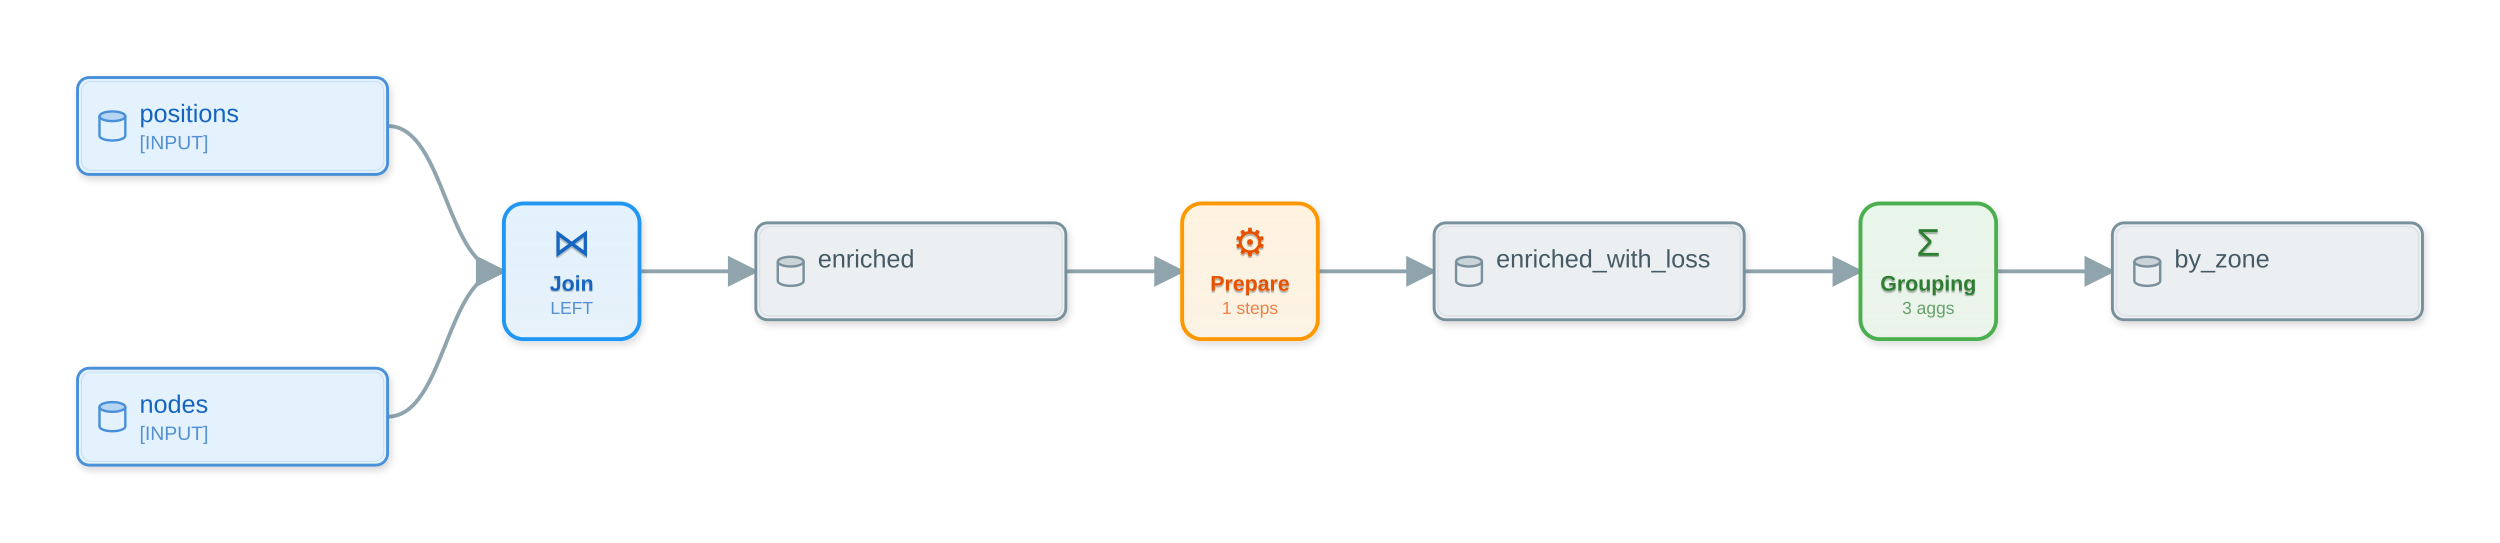
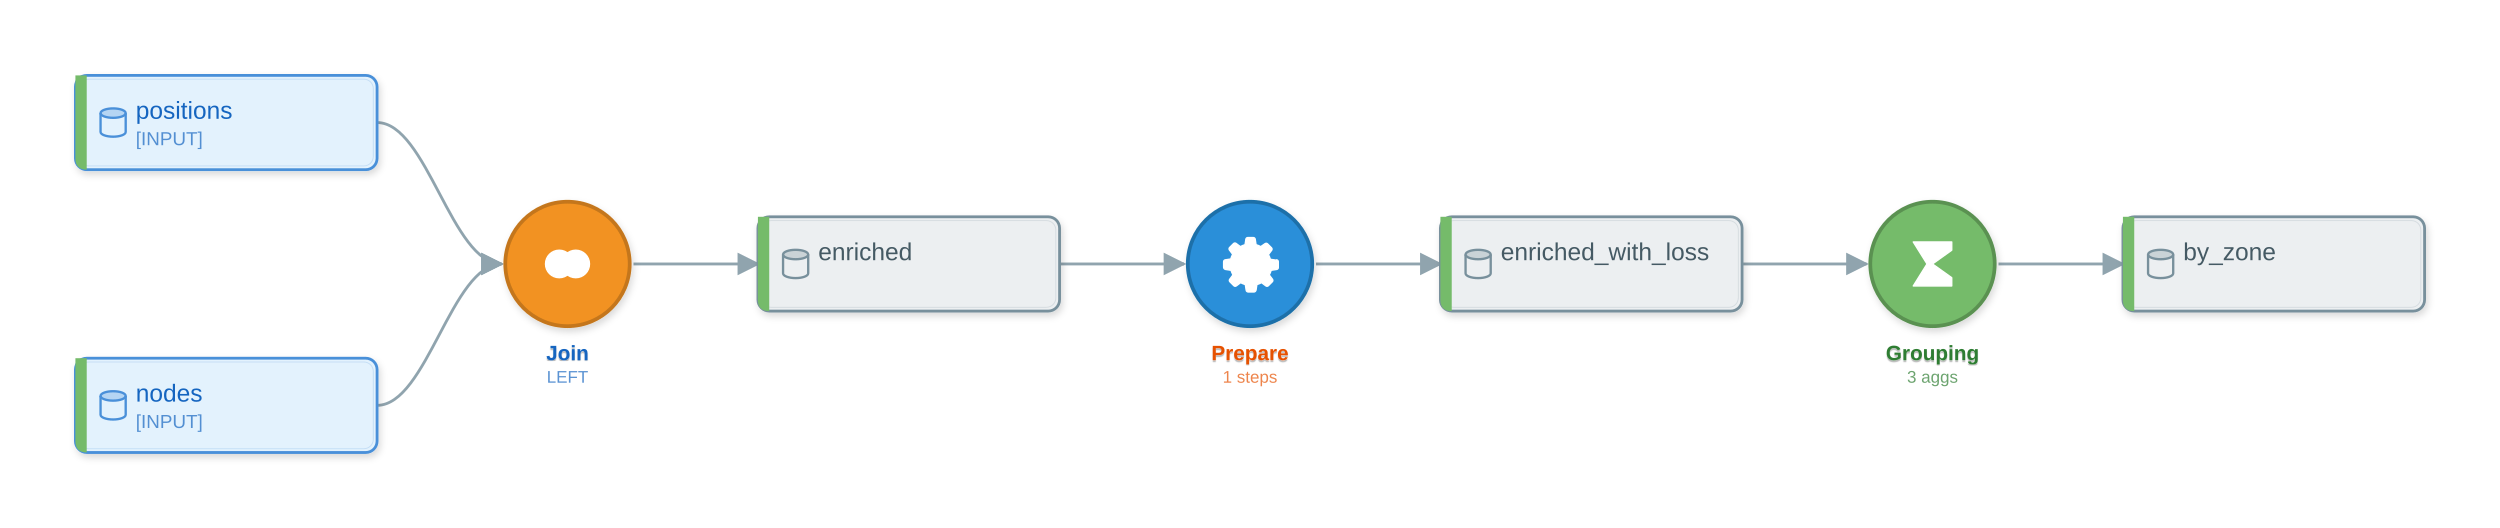
- <svg xmlns="http://www.w3.org/2000/svg" viewBox="0 0 1290 280" width="1290" height="280" style="background-color: #FAFAFA">
+ <svg xmlns="http://www.w3.org/2000/svg" viewBox="0 0 1326 280" width="1326" height="280" style="background-color: #FAFAFA">
  <defs>
    <filter id="shadow" x="-20%" y="-20%" width="140%" height="140%">
      <feDropShadow dx="1" dy="2" stdDeviation="2" flood-opacity="0.15" />
    </filter>
    <filter id="text-shadow" x="-5%" y="-5%" width="110%" height="110%">
      <feDropShadow dx="0" dy="1" stdDeviation="0.5" flood-opacity="0.3" />
    </filter>
    <marker id="arrow" viewBox="0 0 10 10" refX="9" refY="5" markerWidth="8" markerHeight="8" orient="auto-start-reverse">
      <path d="M 0 0 L 10 5 L 0 10 z" fill="#90A4AE" />
    </marker>
    <symbol id="dataset-icon" viewBox="0 0 24 24">
      <ellipse cx="12" cy="6" rx="8" ry="3" fill="currentColor" opacity="0.3" />
      <path d="M4 6v12c0 1.66 3.58 3 8 3s8-1.34 8-3V6" fill="none" stroke="currentColor" stroke-width="1.5" />
      <ellipse cx="12" cy="6" rx="8" ry="3" fill="none" stroke="currentColor" stroke-width="1.5" />
    </symbol>
+     <symbol id="recipe-icon-prepare" viewBox="0 0 24 24">
+       <path d="M12 8a4 4 0 1 0 0 8 4 4 0 0 0 0-8zm9.4 2.6-2-.3a7.5 7.5 0 0 0-.7-1.7l1.2-1.6a.7.7 0 0 0-.1-.9l-1.4-1.4a.7.7 0 0 0-.9-.1L15.9 5.7a7.5 7.5 0 0 0-1.7-.7l-.3-2A.7.7 0 0 0 13.2 2.4h-2A.7.7 0 0 0 10.5 3l-.3 2a7.5 7.5 0 0 0-1.7.7L6.9 4.5a.7.7 0 0 0-.9.1L4.6 6a.7.7 0 0 0-.1.9l1.2 1.6a7.5 7.5 0 0 0-.7 1.7l-2 .3a.7.7 0 0 0-.6.7v2c0 .4.3.7.7.8l2 .3c.2.6.4 1.1.7 1.7l-1.2 1.6a.7.7 0 0 0 .1.9l1.4 1.4a.7.7 0 0 0 .9.1l1.6-1.2c.5.3 1.1.5 1.7.7l.3 2c0 .4.4.7.8.7h2c.4 0 .7-.3.8-.7l.3-2c.6-.2 1.2-.4 1.7-.7l1.6 1.2a.7.7 0 0 0 .9-.1l1.4-1.4a.7.7 0 0 0 .1-.9l-1.2-1.6c.3-.5.5-1.1.7-1.7l2-.3a.7.7 0 0 0 .6-.8v-2a.7.7 0 0 0-.6-.7z" fill="currentColor" stroke="currentColor" stroke-width="0.5" stroke-linejoin="round" stroke-linecap="round" />
+     </symbol>
+     <symbol id="recipe-icon-join" viewBox="0 0 24 24">
+       <path d="M9 7a5 5 0 1 0 0 10A5 5 0 0 0 9 7zm6 0a5 5 0 1 0 0 10A5 5 0 0 0 15 7zM12 8.5a5 5 0 0 1 0 7 5 5 0 0 1 0-7z" fill="currentColor" stroke="currentColor" stroke-width="0.5" stroke-linejoin="round" stroke-linecap="round" />
+     </symbol>
+     <symbol id="recipe-icon-fuzzyjoin" viewBox="0 0 24 24">
+       <path d="M9 7a5 5 0 1 0 0 10A5 5 0 0 0 9 7zm6 0a5 5 0 1 0 0 10A5 5 0 0 0 15 7zM3 21q1.5-1 3 0t3 0 3 0 3 0 3 0" fill="currentColor" stroke="currentColor" stroke-width="0.5" stroke-linejoin="round" stroke-linecap="round" />
+     </symbol>
+     <symbol id="recipe-icon-fuzzy_join" viewBox="0 0 24 24">
+       <path d="M9 7a5 5 0 1 0 0 10A5 5 0 0 0 9 7zm6 0a5 5 0 1 0 0 10A5 5 0 0 0 15 7zM3 21q1.5-1 3 0t3 0 3 0 3 0 3 0" fill="currentColor" stroke="currentColor" stroke-width="0.5" stroke-linejoin="round" stroke-linecap="round" />
+     </symbol>
+     <symbol id="recipe-icon-geojoin" viewBox="0 0 24 24">
+       <path d="M12 2a7 7 0 0 0-7 7c0 5.2 7 13 7 13s7-7.8 7-13a7 7 0 0 0-7-7zM12 11.5a2.5 2.5 0 1 1 0-5 2.5 2.5 0 0 1 0 5z" fill="currentColor" stroke="currentColor" stroke-width="0.5" stroke-linejoin="round" stroke-linecap="round" />
+     </symbol>
+     <symbol id="recipe-icon-geo_join" viewBox="0 0 24 24">
+       <path d="M12 2a7 7 0 0 0-7 7c0 5.2 7 13 7 13s7-7.8 7-13a7 7 0 0 0-7-7zM12 11.5a2.5 2.5 0 1 1 0-5 2.5 2.5 0 0 1 0 5z" fill="currentColor" stroke="currentColor" stroke-width="0.5" stroke-linejoin="round" stroke-linecap="round" />
+     </symbol>
+     <symbol id="recipe-icon-grouping" viewBox="0 0 24 24">
+       <path d="M5 4h14v3l-7 5 7 5v3H5l5-8z" fill="currentColor" stroke="currentColor" stroke-width="0.5" stroke-linejoin="round" stroke-linecap="round" />
+     </symbol>
+     <symbol id="recipe-icon-window" viewBox="0 0 24 24">
+       <path d="M4 4h16v16H4zM4 9h16M9 9v11" fill="currentColor" stroke="currentColor" stroke-width="0.5" stroke-linejoin="round" stroke-linecap="round" />
+     </symbol>
+     <symbol id="recipe-icon-sort" viewBox="0 0 24 24">
+       <path d="M7 4l-4 5h3v6h2V9h3zM17 20l4-5h-3V9h-2v6h-3z" fill="currentColor" stroke="currentColor" stroke-width="0.5" stroke-linejoin="round" stroke-linecap="round" />
+     </symbol>
+     <symbol id="recipe-icon-distinct" viewBox="0 0 24 24">
+       <path d="M12 2l2.6 6.3 6.8.5-5.2 4.5 1.6 6.7L12 16.6 6.2 20l1.6-6.7L2.6 8.8l6.8-.5z" fill="currentColor" stroke="currentColor" stroke-width="0.5" stroke-linejoin="round" stroke-linecap="round" />
+     </symbol>
+     <symbol id="recipe-icon-top_n" viewBox="0 0 24 24">
+       <path d="M4 20h4v-7H4zm6 0h4V6h-4zm6 0h4v-10h-4z" fill="currentColor" stroke="currentColor" stroke-width="0.5" stroke-linejoin="round" stroke-linecap="round" />
+     </symbol>
+     <symbol id="recipe-icon-topn" viewBox="0 0 24 24">
+       <path d="M4 20h4v-7H4zm6 0h4V6h-4zm6 0h4v-10h-4z" fill="currentColor" stroke="currentColor" stroke-width="0.5" stroke-linejoin="round" stroke-linecap="round" />
+     </symbol>
+     <symbol id="recipe-icon-sample" viewBox="0 0 24 24">
+       <path d="M19 5L5 19M7 5a2 2 0 1 0 0 4 2 2 0 0 0 0-4zm10 10a2 2 0 1 0 0 4 2 2 0 0 0 0-4z" fill="currentColor" stroke="currentColor" stroke-width="0.5" stroke-linejoin="round" stroke-linecap="round" />
+     </symbol>
+     <symbol id="recipe-icon-sampling" viewBox="0 0 24 24">
+       <path d="M19 5L5 19M7 5a2 2 0 1 0 0 4 2 2 0 0 0 0-4zm10 10a2 2 0 1 0 0 4 2 2 0 0 0 0-4z" fill="currentColor" stroke="currentColor" stroke-width="0.5" stroke-linejoin="round" stroke-linecap="round" />
+     </symbol>
+     <symbol id="recipe-icon-stack" viewBox="0 0 24 24">
+       <path d="M12 3l9 4-9 4-9-4zM3 12l9 4 9-4M3 17l9 4 9-4" fill="currentColor" stroke="currentColor" stroke-width="0.5" stroke-linejoin="round" stroke-linecap="round" />
+     </symbol>
+     <symbol id="recipe-icon-split" viewBox="0 0 24 24">
+       <path d="M4 12h6m0 0l-3-3m3 3l-3 3M14 12h6M14 6h6m-6 12h6M14 6l-2 6 2 6" fill="currentColor" stroke="currentColor" stroke-width="0.5" stroke-linejoin="round" stroke-linecap="round" />
+     </symbol>
+     <symbol id="recipe-icon-pivot" viewBox="0 0 24 24">
+       <path d="M12 4v6m0 0L7.5 6m4.5 4l4.5-4M12 14v6m0 0l-4.5-4m4.5 4l4.5-4" fill="currentColor" stroke="currentColor" stroke-width="0.5" stroke-linejoin="round" stroke-linecap="round" />
+     </symbol>
+     <symbol id="recipe-icon-sync" viewBox="0 0 24 24">
+       <path d="M4 12a8 8 0 0 1 14-5l2-1v6h-6l2-2A6 6 0 0 0 6 12zm16 0a8 8 0 0 1-14 5l-2 1v-6h6l-2 2a6 6 0 0 0 10-2z" fill="currentColor" stroke="currentColor" stroke-width="0.5" stroke-linejoin="round" stroke-linecap="round" />
+     </symbol>
+     <symbol id="recipe-icon-python" viewBox="0 0 24 24">
+       <path d="M12 2c-3 0-5 1.5-5 4v3h5v1H5c-2.5 0-3 2-3 4s.5 4 3 4h2v-3c0-2 1-3 3-3h4c2 0 3-1 3-3V6c0-2.5-2-4-5-4zM9 5a1 1 0 1 1 0 2 1 1 0 0 1 0-2zM12 22c3 0 5-1.5 5-4v-3h-5v-1h7c2.5 0 3-2 3-4s-.5-4-3-4h-2v3c0 2-1 3-3 3h-4c-2 0-3 1-3 3v3c0 2.5 2 4 5 4zM15 19a1 1 0 1 1 0-2 1 1 0 0 1 0 2z" fill="currentColor" stroke="currentColor" stroke-width="0.5" stroke-linejoin="round" stroke-linecap="round" />
+     </symbol>
+     <symbol id="recipe-icon-r" viewBox="0 0 24 24">
+       <path d="M12 2a10 10 0 1 0 0 20 10 10 0 0 0 0-20zM8.5 6.5h4.5c2.2 0 4 1.5 4 3.5s-1.8 3.5-4 3.5l4 4H14l-3.7-4H10v4H8.5zM10 8v4h2.7c1.3 0 2.3-.9 2.3-2s-1-2-2.3-2z" fill="currentColor" stroke="currentColor" stroke-width="0.5" stroke-linejoin="round" stroke-linecap="round" />
+     </symbol>
+     <symbol id="recipe-icon-sql" viewBox="0 0 24 24">
+       <path d="M12 3c4.4 0 8 1.3 8 3v12c0 1.7-3.6 3-8 3s-8-1.3-8-3V6c0-1.7 3.6-3 8-3zM4 6c0 1.7 3.6 3 8 3s8-1.3 8-3M4 12c0 1.7 3.6 3 8 3s8-1.3 8-3" fill="currentColor" stroke="currentColor" stroke-width="0.5" stroke-linejoin="round" stroke-linecap="round" />
+     </symbol>
+     <symbol id="recipe-icon-sql_script" viewBox="0 0 24 24">
+       <path d="M12 3c4.4 0 8 1.3 8 3v12c0 1.7-3.6 3-8 3s-8-1.3-8-3V6c0-1.7 3.6-3 8-3zM4 6c0 1.7 3.6 3 8 3s8-1.3 8-3M4 12c0 1.7 3.6 3 8 3s8-1.3 8-3" fill="currentColor" stroke="currentColor" stroke-width="0.5" stroke-linejoin="round" stroke-linecap="round" />
+     </symbol>
+     <symbol id="recipe-icon-hive" viewBox="0 0 24 24">
+       <path d="M12 2l8 5v10l-8 5-8-5V7zM12 7l-4 2.5v5L12 17l4-2.5v-5z" fill="currentColor" stroke="currentColor" stroke-width="0.5" stroke-linejoin="round" stroke-linecap="round" />
+     </symbol>
+     <symbol id="recipe-icon-impala" viewBox="0 0 24 24">
+       <path d="M12 2l9 10-9 10L3 12z" fill="currentColor" stroke="currentColor" stroke-width="0.5" stroke-linejoin="round" stroke-linecap="round" />
+     </symbol>
+     <symbol id="recipe-icon-pyspark" viewBox="0 0 24 24">
+       <path d="M14 2L4 14h7l-2 8 11-14h-7z" fill="currentColor" stroke="currentColor" stroke-width="0.5" stroke-linejoin="round" stroke-linecap="round" />
+     </symbol>
+     <symbol id="recipe-icon-sparksql" viewBox="0 0 24 24">
+       <path d="M14 2L4 14h7l-2 8 11-14h-7z" fill="currentColor" stroke="currentColor" stroke-width="0.5" stroke-linejoin="round" stroke-linecap="round" />
+     </symbol>
+     <symbol id="recipe-icon-spark_sql_query" viewBox="0 0 24 24">
+       <path d="M14 2L4 14h7l-2 8 11-14h-7z" fill="currentColor" stroke="currentColor" stroke-width="0.5" stroke-linejoin="round" stroke-linecap="round" />
+     </symbol>
+     <symbol id="recipe-icon-spark_scala" viewBox="0 0 24 24">
+       <path d="M14 2L4 14h7l-2 8 11-14h-7z" fill="currentColor" stroke="currentColor" stroke-width="0.5" stroke-linejoin="round" stroke-linecap="round" />
+     </symbol>
+     <symbol id="recipe-icon-sparkr" viewBox="0 0 24 24">
+       <path d="M14 2L4 14h7l-2 8 11-14h-7z" fill="currentColor" stroke="currentColor" stroke-width="0.5" stroke-linejoin="round" stroke-linecap="round" />
+     </symbol>
+     <symbol id="recipe-icon-shell" viewBox="0 0 24 24">
+       <path d="M3 4h18v16H3zM6 9l3 3-3 3M11 16h6" fill="currentColor" stroke="currentColor" stroke-width="0.5" stroke-linejoin="round" stroke-linecap="round" />
+     </symbol>
+     <symbol id="recipe-icon-generate_statistics" viewBox="0 0 24 24">
+       <path d="M4 20h16M6 18V8m4 10v-7m4 7V4m4 14v-9" fill="currentColor" stroke="currentColor" stroke-width="0.5" stroke-linejoin="round" stroke-linecap="round" />
+     </symbol>
+     <symbol id="recipe-icon-generate_features" viewBox="0 0 24 24">
+       <path d="M12 3l1.6 5.4L19 10l-5.4 1.6L12 17l-1.6-5.4L5 10l5.4-1.6zM19 16l.7 2.3L22 19l-2.3.7L19 22l-.7-2.3L16 19l2.3-.7z" fill="currentColor" stroke="currentColor" stroke-width="0.5" stroke-linejoin="round" stroke-linecap="round" />
+     </symbol>
+     <symbol id="recipe-icon-prediction_scoring" viewBox="0 0 24 24">
+       <path d="M12 2a10 10 0 1 0 0 20 10 10 0 0 0 0-20zm0 4a6 6 0 1 1 0 12 6 6 0 0 1 0-12zm0 4a2 2 0 1 1 0 4 2 2 0 0 1 0-4z" fill="currentColor" stroke="currentColor" stroke-width="0.5" stroke-linejoin="round" stroke-linecap="round" />
+     </symbol>
+     <symbol id="recipe-icon-clustering_scoring" viewBox="0 0 24 24">
+       <path d="M7 5a2.5 2.5 0 1 0 0 5 2.5 2.5 0 0 0 0-5zM17 5a2.5 2.5 0 1 0 0 5 2.5 2.5 0 0 0 0-5zM12 14a2.5 2.5 0 1 0 0 5 2.5 2.5 0 0 0 0-5z" fill="currentColor" stroke="currentColor" stroke-width="0.5" stroke-linejoin="round" stroke-linecap="round" />
+     </symbol>
+     <symbol id="recipe-icon-evaluation" viewBox="0 0 24 24">
+       <path d="M5 12l4 4 10-10" fill="currentColor" stroke="currentColor" stroke-width="0.5" stroke-linejoin="round" stroke-linecap="round" />
+     </symbol>
+     <symbol id="recipe-icon-standalone_evaluation" viewBox="0 0 24 24">
+       <path d="M5 12l4 4 10-10" fill="currentColor" stroke="currentColor" stroke-width="0.5" stroke-linejoin="round" stroke-linecap="round" />
+     </symbol>
+     <symbol id="recipe-icon-download" viewBox="0 0 24 24">
+       <path d="M12 3v10m0 0l-4-4m4 4l4-4M5 18h14" fill="currentColor" stroke="currentColor" stroke-width="0.5" stroke-linejoin="round" stroke-linecap="round" />
+     </symbol>
+     <symbol id="recipe-icon-push_to_editable" viewBox="0 0 24 24">
+       <path d="M3 17l11-11 4 4-11 11H3zM14 4l4 4" fill="currentColor" stroke="currentColor" stroke-width="0.5" stroke-linejoin="round" stroke-linecap="round" />
+     </symbol>
+     <symbol id="recipe-icon-dynamic_repeat" viewBox="0 0 24 24">
+       <path d="M4 12a8 8 0 0 1 14-5l2-1v6h-6l2-2A6 6 0 0 0 6 12zm16 0a8 8 0 0 1-14 5l-2 1v-6h6l-2 2a6 6 0 0 0 10-2z" fill="currentColor" stroke="currentColor" stroke-width="0.5" stroke-linejoin="round" stroke-linecap="round" />
+     </symbol>
+     <symbol id="recipe-icon-extract_failed_rows" viewBox="0 0 24 24">
+       <path d="M12 3l11 18H1zM12 9v6m0 2v.01" fill="currentColor" stroke="currentColor" stroke-width="0.5" stroke-linejoin="round" stroke-linecap="round" />
+     </symbol>
+     <symbol id="recipe-icon-upsert" viewBox="0 0 24 24">
+       <path d="M3 8h12l-3-3m3 3l-3 3M21 16H9l3-3m-3 3l3 3" fill="currentColor" stroke="currentColor" stroke-width="0.5" stroke-linejoin="round" stroke-linecap="round" />
+     </symbol>
+     <symbol id="recipe-icon-list_folder_contents" viewBox="0 0 24 24">
+       <path d="M3 7v12h18V9H13l-2-2H3zm0-2h6l2 2h12V5H3z" fill="currentColor" stroke="currentColor" stroke-width="0.5" stroke-linejoin="round" stroke-linecap="round" />
+     </symbol>
+     <symbol id="recipe-icon-list_access" viewBox="0 0 24 24">
+       <path d="M3 7v12h18V9H13l-2-2H3zm0-2h6l2 2h12V5H3z" fill="currentColor" stroke="currentColor" stroke-width="0.5" stroke-linejoin="round" stroke-linecap="round" />
+     </symbol>
+     <symbol id="recipe-icon-ai_assistant_generate" viewBox="0 0 24 24">
+       <path d="M12 3l1.6 5.4L19 10l-5.4 1.6L12 17l-1.6-5.4L5 10l5.4-1.6z" fill="currentColor" stroke="currentColor" stroke-width="0.5" stroke-linejoin="round" stroke-linecap="round" />
+     </symbol>
+     <symbol id="recipe-icon-filter" viewBox="0 0 24 24">
+       <path d="M3 5h18l-7 8v6l-4-2v-4z" fill="currentColor" stroke="currentColor" stroke-width="0.5" stroke-linejoin="round" stroke-linecap="round" />
+     </symbol>
+     <symbol id="recipe-icon-default" viewBox="0 0 24 24">
+       <path d="M12 2a10 10 0 1 0 0 20 10 10 0 0 0 0-20z" fill="currentColor" stroke="currentColor" stroke-width="0.5" stroke-linejoin="round" stroke-linecap="round" />
+     </symbol>
    <linearGradient id="grad-prepare" x1="0" y1="0" x2="0" y2="1">
      <stop offset="0%" stop-color="#FFF3E0" stop-opacity="1" />
      <stop offset="100%" stop-color="#FFF3E0" stop-opacity="0.7" />
    </linearGradient>
    <linearGradient id="grad-join" x1="0" y1="0" x2="0" y2="1">
      <stop offset="0%" stop-color="#E3F2FD" stop-opacity="1" />
      <stop offset="100%" stop-color="#E3F2FD" stop-opacity="0.7" />
    </linearGradient>
    <linearGradient id="grad-stack" x1="0" y1="0" x2="0" y2="1">
      <stop offset="0%" stop-color="#F3E5F5" stop-opacity="1" />
      <stop offset="100%" stop-color="#F3E5F5" stop-opacity="0.7" />
    </linearGradient>
    <linearGradient id="grad-grouping" x1="0" y1="0" x2="0" y2="1">
      <stop offset="0%" stop-color="#E8F5E9" stop-opacity="1" />
      <stop offset="100%" stop-color="#E8F5E9" stop-opacity="0.7" />
    </linearGradient>
    <linearGradient id="grad-window" x1="0" y1="0" x2="0" y2="1">
      <stop offset="0%" stop-color="#E0F7FA" stop-opacity="1" />
      <stop offset="100%" stop-color="#E0F7FA" stop-opacity="0.7" />
    </linearGradient>
    <linearGradient id="grad-split" x1="0" y1="0" x2="0" y2="1">
      <stop offset="0%" stop-color="#FCE4EC" stop-opacity="1" />
      <stop offset="100%" stop-color="#FCE4EC" stop-opacity="0.7" />
    </linearGradient>
    <linearGradient id="grad-sort" x1="0" y1="0" x2="0" y2="1">
      <stop offset="0%" stop-color="#FFFDE7" stop-opacity="1" />
      <stop offset="100%" stop-color="#FFFDE7" stop-opacity="0.7" />
    </linearGradient>
    <linearGradient id="grad-distinct" x1="0" y1="0" x2="0" y2="1">
      <stop offset="0%" stop-color="#EFEBE9" stop-opacity="1" />
      <stop offset="100%" stop-color="#EFEBE9" stop-opacity="0.7" />
    </linearGradient>
    <linearGradient id="grad-filter" x1="0" y1="0" x2="0" y2="1">
      <stop offset="0%" stop-color="#FBE9E7" stop-opacity="1" />
      <stop offset="100%" stop-color="#FBE9E7" stop-opacity="0.7" />
    </linearGradient>
    <linearGradient id="grad-python" x1="0" y1="0" x2="0" y2="1">
      <stop offset="0%" stop-color="#E8EAF6" stop-opacity="1" />
      <stop offset="100%" stop-color="#E8EAF6" stop-opacity="0.7" />
    </linearGradient>
    <linearGradient id="grad-sync" x1="0" y1="0" x2="0" y2="1">
      <stop offset="0%" stop-color="#ECEFF1" stop-opacity="1" />
      <stop offset="100%" stop-color="#ECEFF1" stop-opacity="0.7" />
    </linearGradient>
    <linearGradient id="grad-sample" x1="0" y1="0" x2="0" y2="1">
      <stop offset="0%" stop-color="#F1F8E9" stop-opacity="1" />
      <stop offset="100%" stop-color="#F1F8E9" stop-opacity="0.7" />
    </linearGradient>
    <linearGradient id="grad-pivot" x1="0" y1="0" x2="0" y2="1">
      <stop offset="0%" stop-color="#E1F5FE" stop-opacity="1" />
      <stop offset="100%" stop-color="#E1F5FE" stop-opacity="0.7" />
    </linearGradient>
    <linearGradient id="grad-top_n" x1="0" y1="0" x2="0" y2="1">
      <stop offset="0%" stop-color="#FFF8E1" stop-opacity="1" />
      <stop offset="100%" stop-color="#FFF8E1" stop-opacity="0.7" />
    </linearGradient>
    <linearGradient id="grad-default" x1="0" y1="0" x2="0" y2="1">
      <stop offset="0%" stop-color="#F5F5F5" stop-opacity="1" />
      <stop offset="100%" stop-color="#F5F5F5" stop-opacity="0.7" />
    </linearGradient>
  </defs>
-   <path d="M 200.0 65.0 C 230.0 65.0, 230.0 140.0, 260.0 140.0" fill="none" stroke="#90A4AE" stroke-width="2" marker-end="url(#arrow)" />
-   <path d="M 200.0 215.0 C 230.0 215.0, 230.0 140.0, 260.0 140.0" fill="none" stroke="#90A4AE" stroke-width="2" marker-end="url(#arrow)" />
-   <path d="M 330.0 140.0 C 360.0 140.0, 360.0 140.0, 390.0 140.0" fill="none" stroke="#90A4AE" stroke-width="2" marker-end="url(#arrow)" />
-   <path d="M 550.0 140.0 C 580.0 140.0, 580.0 140.0, 610.0 140.0" fill="none" stroke="#90A4AE" stroke-width="2" marker-end="url(#arrow)" />
-   <path d="M 680.0 140.0 C 710.0 140.0, 710.0 140.0, 740.0 140.0" fill="none" stroke="#90A4AE" stroke-width="2" marker-end="url(#arrow)" />
-   <path d="M 900.0 140.0 C 930.0 140.0, 930.0 140.0, 960.0 140.0" fill="none" stroke="#90A4AE" stroke-width="2" marker-end="url(#arrow)" />
-   <path d="M 1030.0 140.0 C 1060.0 140.0, 1060.0 140.0, 1090.0 140.0" fill="none" stroke="#90A4AE" stroke-width="2" marker-end="url(#arrow)" />
+   <path d="M 200.0 65.0 C 226.4 65.0, 239.6 140.0, 266.0 140.0" fill="none" stroke="#90A4AE" stroke-width="1.5" marker-end="url(#arrow)" />
+   <path d="M 200.0 215.0 C 226.4 215.0, 239.6 140.0, 266.0 140.0" fill="none" stroke="#90A4AE" stroke-width="1.5" marker-end="url(#arrow)" />
+   <path d="M 336.0 140.0 C 362.4 140.0, 375.6 140.0, 402.0 140.0" fill="none" stroke="#90A4AE" stroke-width="1.5" marker-end="url(#arrow)" />
+   <path d="M 562.0 140.0 C 588.4 140.0, 601.6 140.0, 628.0 140.0" fill="none" stroke="#90A4AE" stroke-width="1.5" marker-end="url(#arrow)" />
+   <path d="M 698.0 140.0 C 724.4 140.0, 737.6 140.0, 764.0 140.0" fill="none" stroke="#90A4AE" stroke-width="1.5" marker-end="url(#arrow)" />
+   <path d="M 924.0 140.0 C 950.4 140.0, 963.6 140.0, 990.0 140.0" fill="none" stroke="#90A4AE" stroke-width="1.5" marker-end="url(#arrow)" />
+   <path d="M 1060.0 140.0 C 1086.4 140.0, 1099.6 140.0, 1126.0 140.0" fill="none" stroke="#90A4AE" stroke-width="1.5" marker-end="url(#arrow)" />
  <g class="dataset input" transform="translate(40.0, 40.0)">
    <rect width="160" height="50" rx="6" ry="6" fill="#E3F2FD" stroke="#4A90D9" stroke-width="1.5" filter="url(#shadow)" />
    <rect x="2" y="2" width="156" height="46" rx="5" ry="5" fill="none" stroke="#4A90D9" stroke-width="0.5" stroke-opacity="0.2" />
-     <use href="#dataset-icon" x="8" y="15.0" width="20" height="20" style="color: #4A90D9" />
+     <path d="M6 0 L 0 0 Q 0 0 0 6 L 0 44 Q 0 50 6 50 L 6 50 Z" fill="#75bb6a" />
+     <use href="#dataset-icon" x="10" y="15.0" width="20" height="20" style="color: #4A90D9" />
    <text x="32" y="23.0" font-family="Arial, Helvetica, sans-serif" font-size="13" font-weight="500" fill="#1565C0">positions</text>
    <text x="32" y="37.0" font-family="Arial, Helvetica, sans-serif" font-size="10" fill="#1565C0" opacity="0.7">[INPUT]</text>
  </g>
  <g class="dataset input" transform="translate(40.0, 190.0)">
    <rect width="160" height="50" rx="6" ry="6" fill="#E3F2FD" stroke="#4A90D9" stroke-width="1.5" filter="url(#shadow)" />
    <rect x="2" y="2" width="156" height="46" rx="5" ry="5" fill="none" stroke="#4A90D9" stroke-width="0.5" stroke-opacity="0.2" />
-     <use href="#dataset-icon" x="8" y="15.0" width="20" height="20" style="color: #4A90D9" />
+     <path d="M6 0 L 0 0 Q 0 0 0 6 L 0 44 Q 0 50 6 50 L 6 50 Z" fill="#75bb6a" />
+     <use href="#dataset-icon" x="10" y="15.0" width="20" height="20" style="color: #4A90D9" />
    <text x="32" y="23.0" font-family="Arial, Helvetica, sans-serif" font-size="13" font-weight="500" fill="#1565C0">nodes</text>
    <text x="32" y="37.0" font-family="Arial, Helvetica, sans-serif" font-size="10" fill="#1565C0" opacity="0.7">[INPUT]</text>
  </g>
-   <g class="recipe join" transform="translate(260.0, 105.0)">
-     <rect width="70" height="70" rx="10" ry="10" fill="url(#grad-join)" stroke="#2196F3" stroke-width="2" filter="url(#shadow)" />
-     <text x="35.0" y="27.0" text-anchor="middle" font-family="Arial, Helvetica, sans-serif" font-size="20" fill="#1565C0" filter="url(#text-shadow)">⋈</text>
-     <text x="35.0" y="45.0" text-anchor="middle" font-family="Arial, Helvetica, sans-serif" font-size="11" font-weight="600" fill="#1565C0" filter="url(#text-shadow)">Join</text>
-     <text x="35.0" y="57.0" text-anchor="middle" font-family="Arial, Helvetica, sans-serif" font-size="9" fill="#1565C0" opacity="0.7">LEFT</text>
-   </g>
-   <g class="dataset intermediate" transform="translate(390.0, 115.0)">
+   <g class="recipe join" transform="translate(266.0, 105.0)">
+     <rect x="0" y="0" width="1" height="1" fill="url(#grad-join)" opacity="0" pointer-events="none" />
+     <circle cx="35.0" cy="35.0" r="33.0" fill="#f29222" stroke="#c4761a" stroke-width="2" filter="url(#shadow)" />
+     <use href="#recipe-icon-join" x="17.5" y="17.5" width="35" height="35" style="color: #ffffff" />
+     <text x="35.0" y="86" text-anchor="middle" font-family="Arial, Helvetica, sans-serif" font-size="11" font-weight="600" fill="#1565C0" filter="url(#text-shadow)">Join</text>
+     <text x="35.0" y="98" text-anchor="middle" font-family="Arial, Helvetica, sans-serif" font-size="9" fill="#1565C0" opacity="0.7">LEFT</text>
+   </g>
+   <g class="dataset intermediate" transform="translate(402.0, 115.0)">
    <rect width="160" height="50" rx="6" ry="6" fill="#ECEFF1" stroke="#78909C" stroke-width="1.5" filter="url(#shadow)" />
    <rect x="2" y="2" width="156" height="46" rx="5" ry="5" fill="none" stroke="#78909C" stroke-width="0.5" stroke-opacity="0.2" />
-     <use href="#dataset-icon" x="8" y="15.0" width="20" height="20" style="color: #78909C" />
+     <path d="M6 0 L 0 0 Q 0 0 0 6 L 0 44 Q 0 50 6 50 L 6 50 Z" fill="#75bb6a" />
+     <use href="#dataset-icon" x="10" y="15.0" width="20" height="20" style="color: #78909C" />
    <text x="32" y="23.0" font-family="Arial, Helvetica, sans-serif" font-size="13" font-weight="500" fill="#455A64">enriched</text>
    <text x="32" y="37.0" font-family="Arial, Helvetica, sans-serif" font-size="10" fill="#455A64" opacity="0.7" />
  </g>
-   <g class="recipe prepare" transform="translate(610.0, 105.0)">
-     <rect width="70" height="70" rx="10" ry="10" fill="url(#grad-prepare)" stroke="#FF9800" stroke-width="2" filter="url(#shadow)" />
-     <text x="35.0" y="27.0" text-anchor="middle" font-family="Arial, Helvetica, sans-serif" font-size="20" fill="#E65100" filter="url(#text-shadow)">⚙</text>
-     <text x="35.0" y="45.0" text-anchor="middle" font-family="Arial, Helvetica, sans-serif" font-size="11" font-weight="600" fill="#E65100" filter="url(#text-shadow)">Prepare</text>
-     <text x="35.0" y="57.0" text-anchor="middle" font-family="Arial, Helvetica, sans-serif" font-size="9" fill="#E65100" opacity="0.7">1 steps</text>
-   </g>
-   <g class="dataset intermediate" transform="translate(740.0, 115.0)">
+   <g class="recipe prepare" transform="translate(628.0, 105.0)">
+     <rect x="0" y="0" width="1" height="1" fill="url(#grad-prepare)" opacity="0" pointer-events="none" />
+     <circle cx="35.0" cy="35.0" r="33.0" fill="#2c8fd9" stroke="#1f6fa9" stroke-width="2" filter="url(#shadow)" />
+     <use href="#recipe-icon-prepare" x="17.5" y="17.5" width="35" height="35" style="color: #ffffff" />
+     <text x="35.0" y="86" text-anchor="middle" font-family="Arial, Helvetica, sans-serif" font-size="11" font-weight="600" fill="#E65100" filter="url(#text-shadow)">Prepare</text>
+     <text x="35.0" y="98" text-anchor="middle" font-family="Arial, Helvetica, sans-serif" font-size="9" fill="#E65100" opacity="0.7">1 steps</text>
+   </g>
+   <g class="dataset intermediate" transform="translate(764.0, 115.0)">
    <rect width="160" height="50" rx="6" ry="6" fill="#ECEFF1" stroke="#78909C" stroke-width="1.5" filter="url(#shadow)" />
    <rect x="2" y="2" width="156" height="46" rx="5" ry="5" fill="none" stroke="#78909C" stroke-width="0.5" stroke-opacity="0.2" />
-     <use href="#dataset-icon" x="8" y="15.0" width="20" height="20" style="color: #78909C" />
+     <path d="M6 0 L 0 0 Q 0 0 0 6 L 0 44 Q 0 50 6 50 L 6 50 Z" fill="#75bb6a" />
+     <use href="#dataset-icon" x="10" y="15.0" width="20" height="20" style="color: #78909C" />
    <text x="32" y="23.0" font-family="Arial, Helvetica, sans-serif" font-size="13" font-weight="500" fill="#455A64">enriched_with_loss</text>
    <text x="32" y="37.0" font-family="Arial, Helvetica, sans-serif" font-size="10" fill="#455A64" opacity="0.7" />
  </g>
-   <g class="recipe grouping" transform="translate(960.0, 105.0)">
-     <rect width="70" height="70" rx="10" ry="10" fill="url(#grad-grouping)" stroke="#4CAF50" stroke-width="2" filter="url(#shadow)" />
-     <text x="35.0" y="27.0" text-anchor="middle" font-family="Arial, Helvetica, sans-serif" font-size="20" fill="#2E7D32" filter="url(#text-shadow)">Σ</text>
-     <text x="35.0" y="45.0" text-anchor="middle" font-family="Arial, Helvetica, sans-serif" font-size="11" font-weight="600" fill="#2E7D32" filter="url(#text-shadow)">Grouping</text>
-     <text x="35.0" y="57.0" text-anchor="middle" font-family="Arial, Helvetica, sans-serif" font-size="9" fill="#2E7D32" opacity="0.7">3 aggs</text>
-   </g>
-   <g class="dataset intermediate" transform="translate(1090.0, 115.0)">
+   <g class="recipe grouping" transform="translate(990.0, 105.0)">
+     <rect x="0" y="0" width="1" height="1" fill="url(#grad-grouping)" opacity="0" pointer-events="none" />
+     <circle cx="35.0" cy="35.0" r="33.0" fill="#75bb6a" stroke="#5a9151" stroke-width="2" filter="url(#shadow)" />
+     <use href="#recipe-icon-grouping" x="17.5" y="17.5" width="35" height="35" style="color: #ffffff" />
+     <text x="35.0" y="86" text-anchor="middle" font-family="Arial, Helvetica, sans-serif" font-size="11" font-weight="600" fill="#2E7D32" filter="url(#text-shadow)">Grouping</text>
+     <text x="35.0" y="98" text-anchor="middle" font-family="Arial, Helvetica, sans-serif" font-size="9" fill="#2E7D32" opacity="0.7">3 aggs</text>
+   </g>
+   <g class="dataset intermediate" transform="translate(1126.0, 115.0)">
    <rect width="160" height="50" rx="6" ry="6" fill="#ECEFF1" stroke="#78909C" stroke-width="1.5" filter="url(#shadow)" />
    <rect x="2" y="2" width="156" height="46" rx="5" ry="5" fill="none" stroke="#78909C" stroke-width="0.5" stroke-opacity="0.2" />
-     <use href="#dataset-icon" x="8" y="15.0" width="20" height="20" style="color: #78909C" />
+     <path d="M6 0 L 0 0 Q 0 0 0 6 L 0 44 Q 0 50 6 50 L 6 50 Z" fill="#75bb6a" />
+     <use href="#dataset-icon" x="10" y="15.0" width="20" height="20" style="color: #78909C" />
    <text x="32" y="23.0" font-family="Arial, Helvetica, sans-serif" font-size="13" font-weight="500" fill="#455A64">by_zone</text>
    <text x="32" y="37.0" font-family="Arial, Helvetica, sans-serif" font-size="10" fill="#455A64" opacity="0.7" />
  </g>
</svg>
